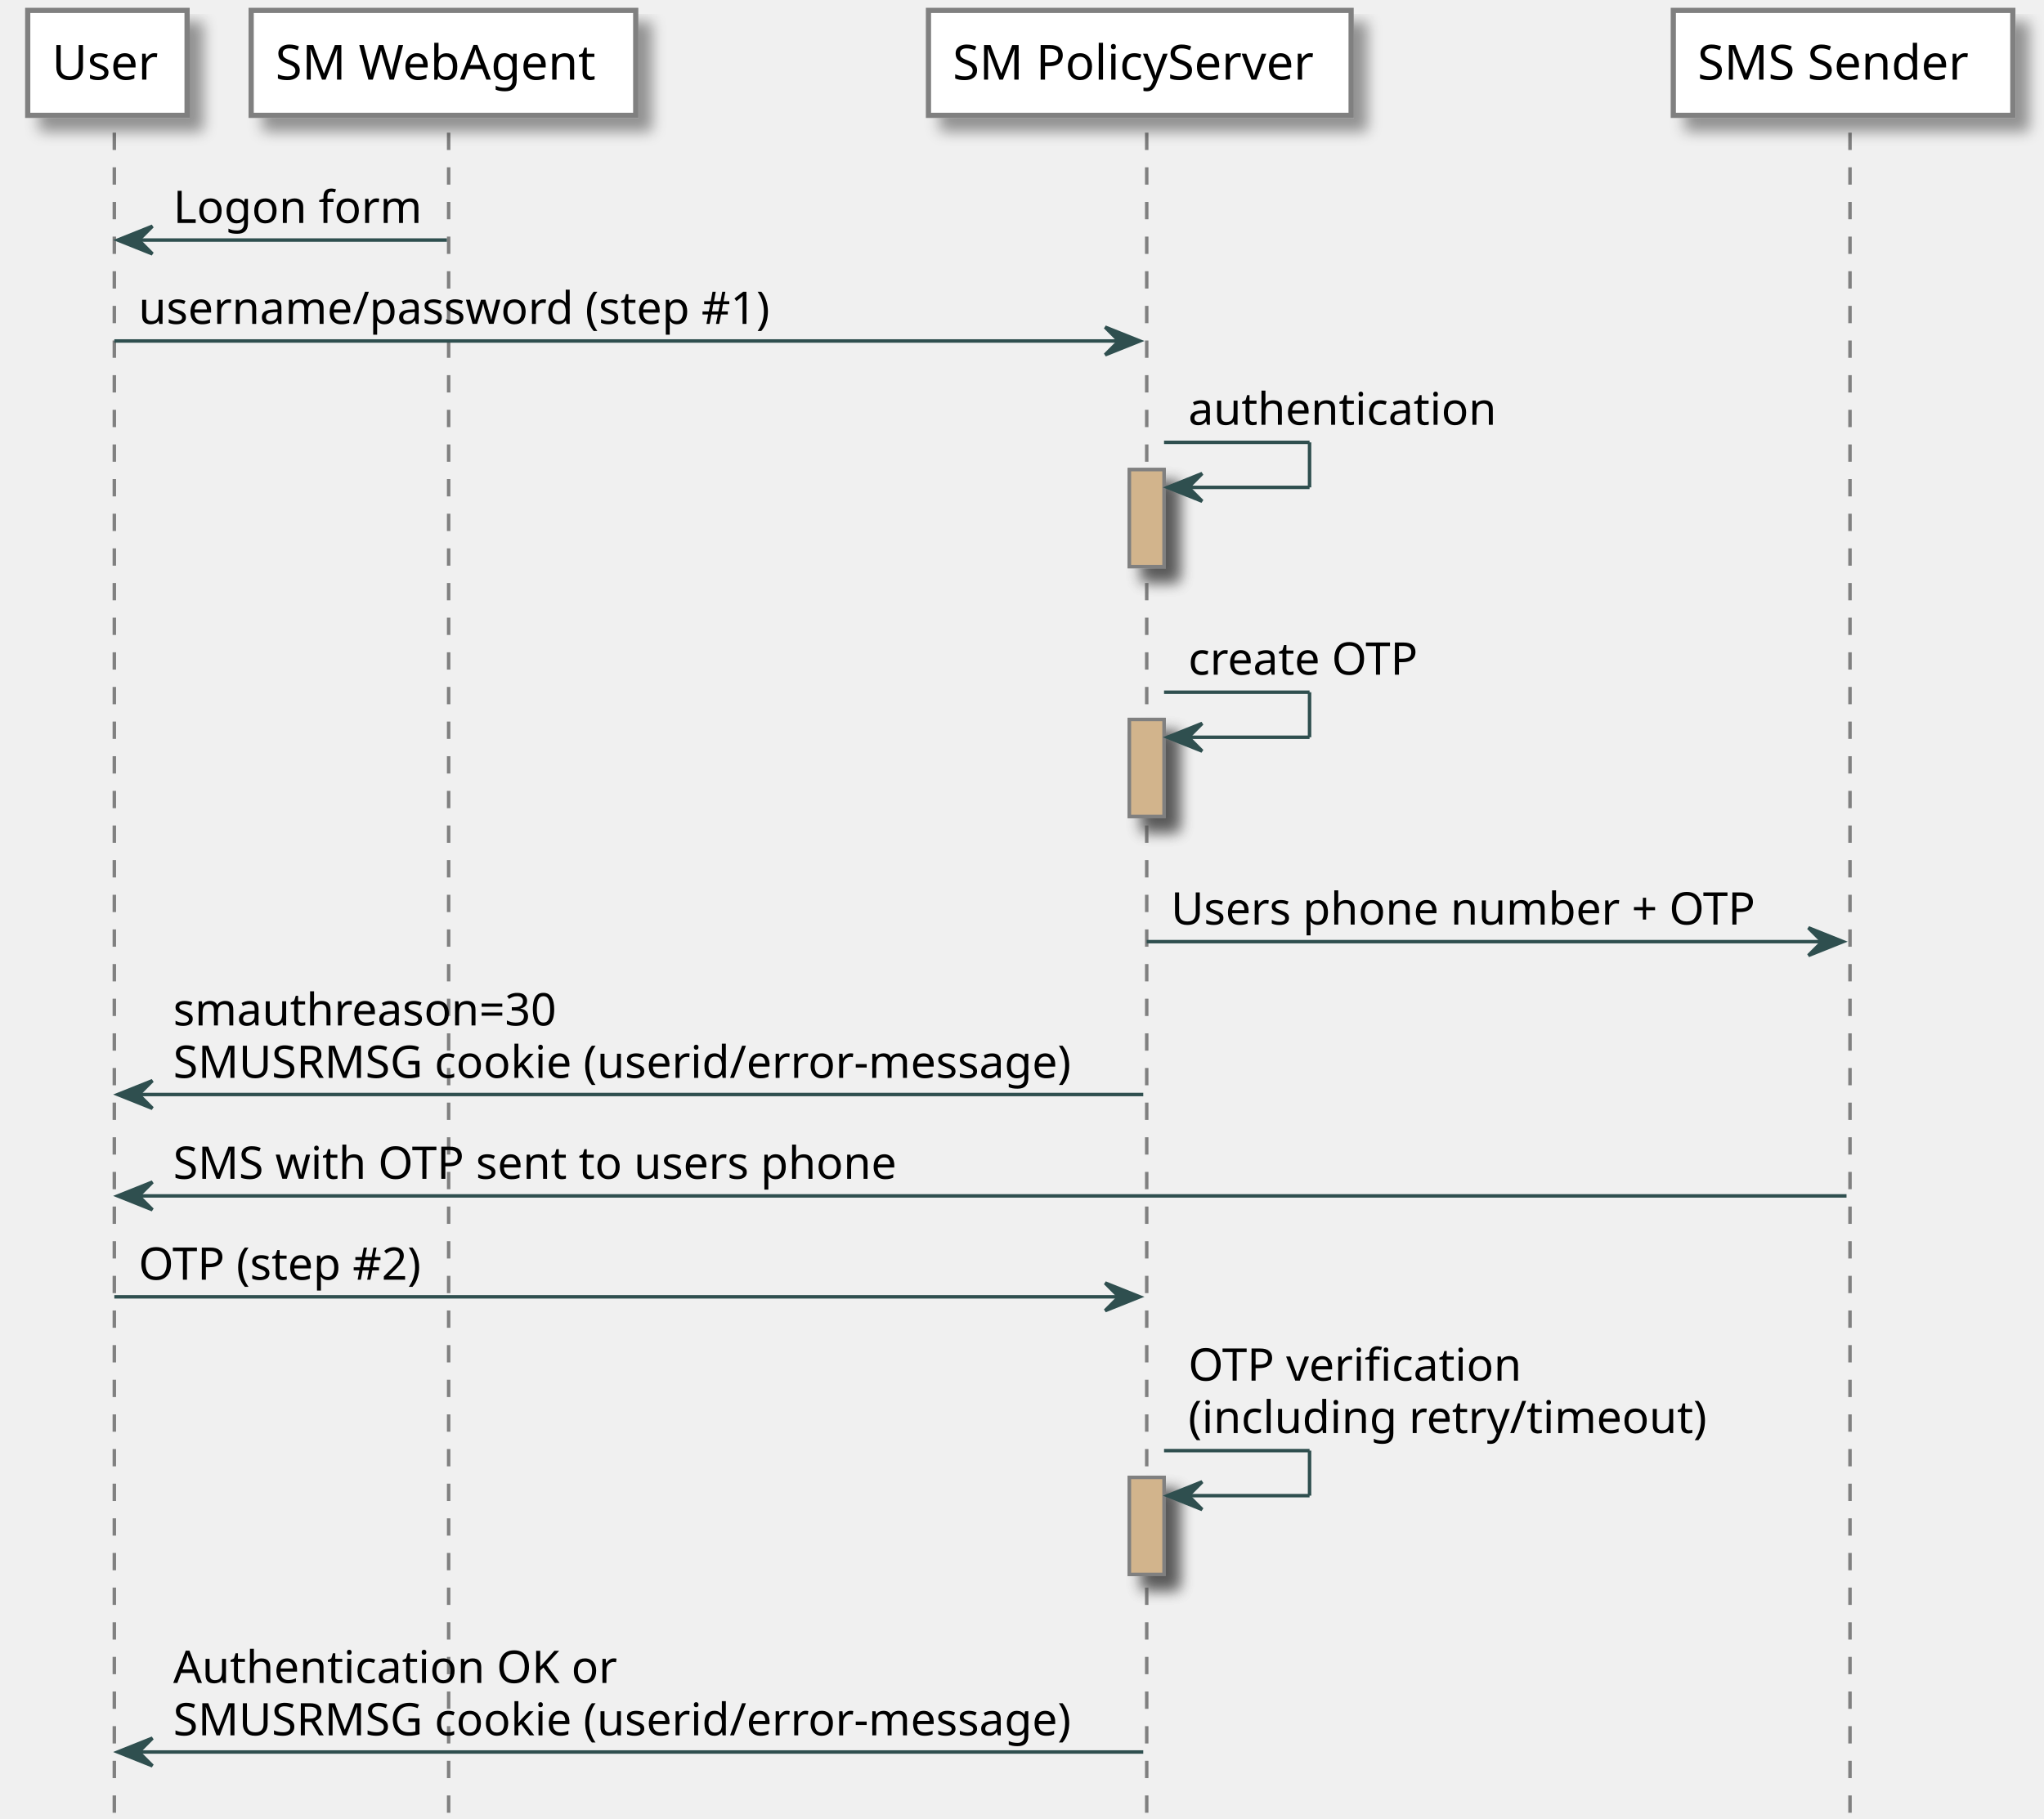
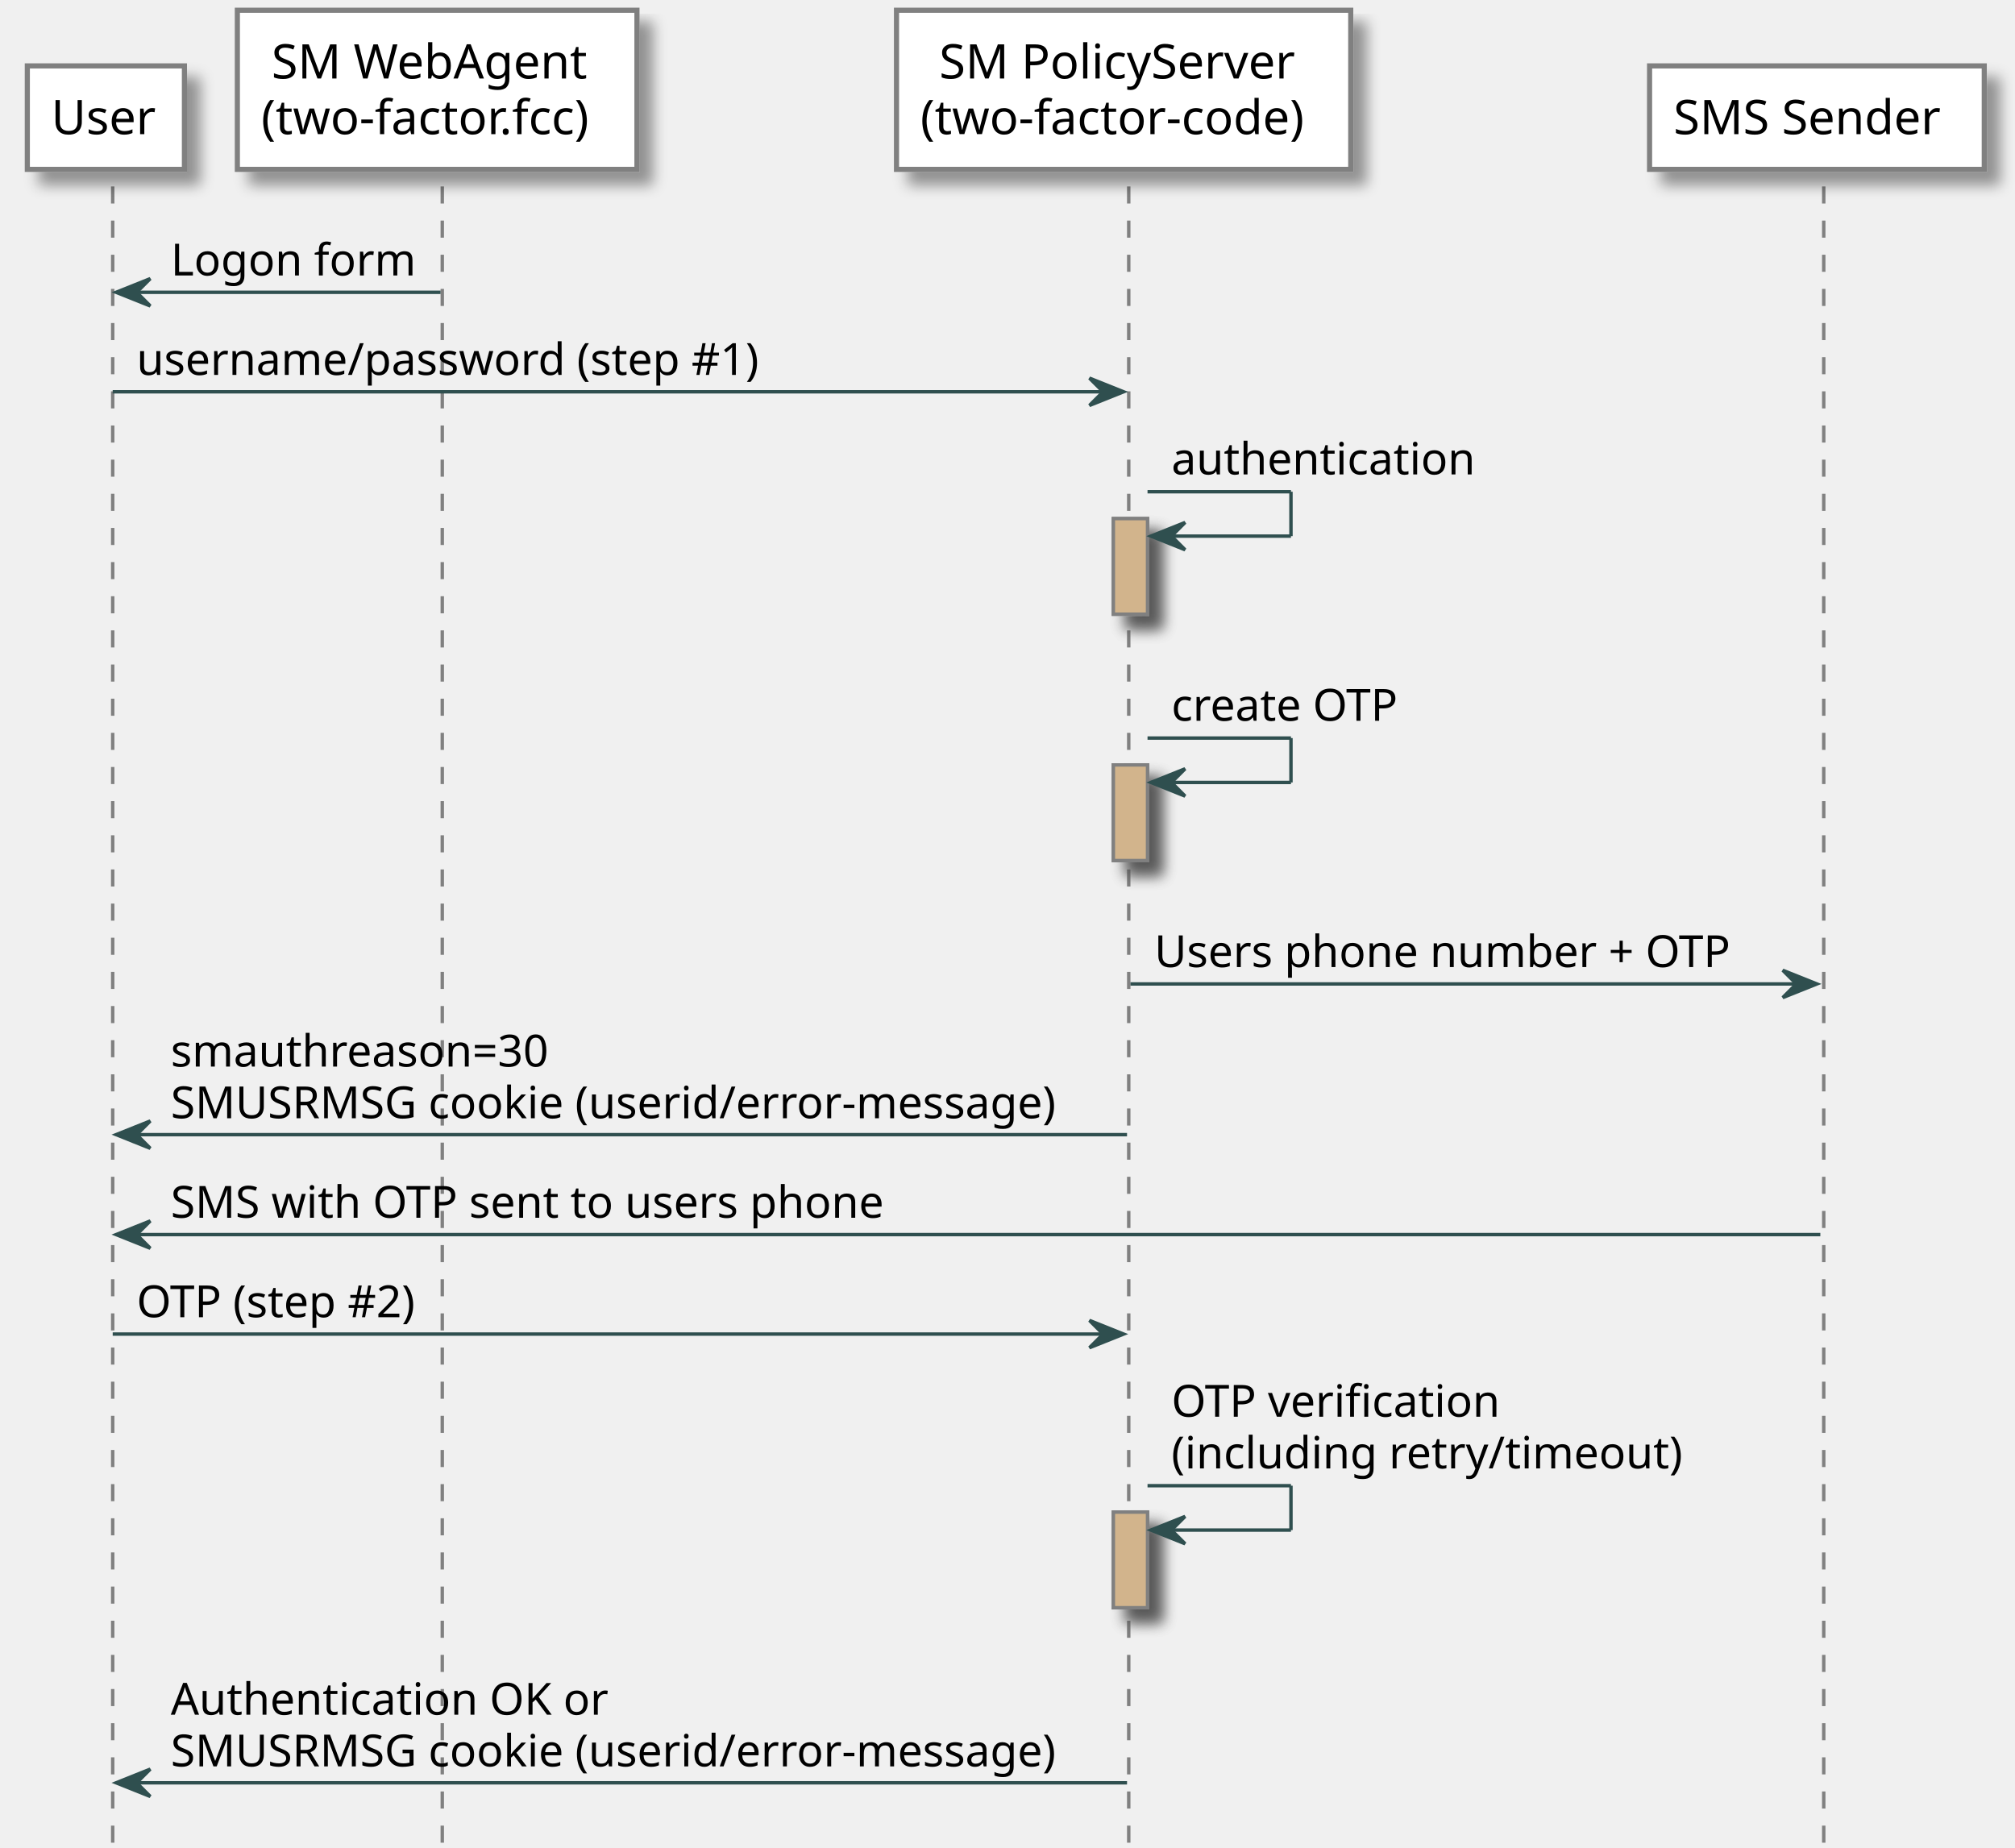
- <svg xmlns="http://www.w3.org/2000/svg" height="525px" style="width:590px;height:525px;" version="1.1" viewBox="0 0 590 525" width="590px">
+ <svg xmlns="http://www.w3.org/2000/svg" height="541px" style="width:590px;height:541px;" version="1.1" viewBox="0 0 590 541" width="590px">
  <defs>
    <filter height="300%" id="f1" width="300%" x="-1" y="-1">
      <feGaussianBlur result="blurOut" stdDeviation="2.0" />
      <feColorMatrix in="blurOut" result="blurOut2" type="matrix" values="0 0 0 0 0 0 0 0 0 0 0 0 0 0 0 0 0 0 .4 0" />
      <feOffset dx="4.0" dy="4.0" in="blurOut2" result="blurOut3" />
      <feBlend in="SourceGraphic" in2="blurOut3" mode="normal" />
    </filter>
  </defs>
  <g>
-     <rect fill="#D2B48C" filter="url(#f1)" height="28" style="stroke: #808080; stroke-width: 1.0;" width="10" x="326" y="135.562" />
-     <rect fill="#D2B48C" filter="url(#f1)" height="28" style="stroke: #808080; stroke-width: 1.0;" width="10" x="326" y="207.695" />
-     <rect fill="#D2B48C" filter="url(#f1)" height="28" style="stroke: #808080; stroke-width: 1.0;" width="10" x="326" y="426.492" />
-     <line style="stroke: #808080; stroke-width: 1.0; stroke-dasharray: 5.0,5.0;" x1="33" x2="33" y1="38.297" y2="524.023" />
-     <line style="stroke: #808080; stroke-width: 1.0; stroke-dasharray: 5.0,5.0;" x1="129.5" x2="129.5" y1="38.297" y2="524.023" />
-     <line style="stroke: #808080; stroke-width: 1.0; stroke-dasharray: 5.0,5.0;" x1="331" x2="331" y1="38.297" y2="524.023" />
-     <line style="stroke: #808080; stroke-width: 1.0; stroke-dasharray: 5.0,5.0;" x1="534" x2="534" y1="38.297" y2="524.023" />
-     <rect fill="#FFFFFF" filter="url(#f1)" height="30.297" style="stroke: #808080; stroke-width: 1.5;" width="46" x="8" y="3" />
-     <text fill="#000000" font-family="sans-serif" font-size="14" lengthAdjust="spacingAndGlyphs" textLength="32" x="15" y="22.995">User</text>
-     <rect fill="#FFFFFF" filter="url(#f1)" height="30.297" style="stroke: #808080; stroke-width: 1.5;" width="111" x="72.5" y="3" />
+     <rect fill="#D2B48C" filter="url(#f1)" height="28" style="stroke: #808080; stroke-width: 1.0;" width="10" x="326" y="151.859" />
+     <rect fill="#D2B48C" filter="url(#f1)" height="28" style="stroke: #808080; stroke-width: 1.0;" width="10" x="326" y="223.992" />
+     <rect fill="#D2B48C" filter="url(#f1)" height="28" style="stroke: #808080; stroke-width: 1.0;" width="10" x="326" y="442.789" />
+     <line style="stroke: #808080; stroke-width: 1.0; stroke-dasharray: 5.0,5.0;" x1="33" x2="33" y1="54.594" y2="540.32" />
+     <line style="stroke: #808080; stroke-width: 1.0; stroke-dasharray: 5.0,5.0;" x1="129.5" x2="129.5" y1="54.594" y2="540.32" />
+     <line style="stroke: #808080; stroke-width: 1.0; stroke-dasharray: 5.0,5.0;" x1="330.5" x2="330.5" y1="54.594" y2="540.32" />
+     <line style="stroke: #808080; stroke-width: 1.0; stroke-dasharray: 5.0,5.0;" x1="534" x2="534" y1="54.594" y2="540.32" />
+     <rect fill="#FFFFFF" filter="url(#f1)" height="30.297" style="stroke: #808080; stroke-width: 1.5;" width="46" x="8" y="19.297" />
+     <text fill="#000000" font-family="sans-serif" font-size="14" lengthAdjust="spacingAndGlyphs" textLength="32" x="15" y="39.292">User</text>
+     <rect fill="#FFFFFF" filter="url(#f1)" height="46.594" style="stroke: #808080; stroke-width: 1.5;" width="117" x="69.5" y="3" />
    <text fill="#000000" font-family="sans-serif" font-size="14" lengthAdjust="spacingAndGlyphs" textLength="97" x="79.5" y="22.995">SM WebAgent</text>
-     <rect fill="#FFFFFF" filter="url(#f1)" height="30.297" style="stroke: #808080; stroke-width: 1.5;" width="122" x="268" y="3" />
+     <text fill="#000000" font-family="sans-serif" font-size="14" lengthAdjust="spacingAndGlyphs" textLength="103" x="76.5" y="39.292">(two-factor.fcc)</text>
+     <rect fill="#FFFFFF" filter="url(#f1)" height="46.594" style="stroke: #808080; stroke-width: 1.5;" width="133" x="262.5" y="3" />
    <text fill="#000000" font-family="sans-serif" font-size="14" lengthAdjust="spacingAndGlyphs" textLength="108" x="275" y="22.995">SM PolicyServer</text>
-     <rect fill="#FFFFFF" filter="url(#f1)" height="30.297" style="stroke: #808080; stroke-width: 1.5;" width="98" x="483" y="3" />
-     <text fill="#000000" font-family="sans-serif" font-size="14" lengthAdjust="spacingAndGlyphs" textLength="84" x="490" y="22.995">SMS Sender</text>
-     <rect fill="#D2B48C" filter="url(#f1)" height="28" style="stroke: #808080; stroke-width: 1.0;" width="10" x="326" y="135.562" />
-     <rect fill="#D2B48C" filter="url(#f1)" height="28" style="stroke: #808080; stroke-width: 1.0;" width="10" x="326" y="207.695" />
-     <rect fill="#D2B48C" filter="url(#f1)" height="28" style="stroke: #808080; stroke-width: 1.0;" width="10" x="326" y="426.492" />
-     <polygon fill="#2F4F4F" points="44,65.297,34,69.297,44,73.297,40,69.297" style="stroke: #2F4F4F; stroke-width: 1.0;" />
-     <line style="stroke: #2F4F4F; stroke-width: 1.0;" x1="38" x2="129" y1="69.297" y2="69.297" />
-     <text fill="#000000" font-family="sans-serif" font-size="13" lengthAdjust="spacingAndGlyphs" textLength="73" x="50" y="64.364">Logon form</text>
-     <polygon fill="#2F4F4F" points="319,94.43,329,98.43,319,102.43,323,98.43" style="stroke: #2F4F4F; stroke-width: 1.0;" />
-     <line style="stroke: #2F4F4F; stroke-width: 1.0;" x1="33" x2="325" y1="98.43" y2="98.43" />
-     <text fill="#000000" font-family="sans-serif" font-size="13" lengthAdjust="spacingAndGlyphs" textLength="194" x="40" y="93.497">username/password (step #1)</text>
-     <line style="stroke: #2F4F4F; stroke-width: 1.0;" x1="336" x2="378" y1="127.695" y2="127.695" />
-     <line style="stroke: #2F4F4F; stroke-width: 1.0;" x1="378" x2="378" y1="127.695" y2="140.695" />
-     <line style="stroke: #2F4F4F; stroke-width: 1.0;" x1="337" x2="378" y1="140.695" y2="140.695" />
-     <polygon fill="#2F4F4F" points="347,136.695,337,140.695,347,144.695,343,140.695" style="stroke: #2F4F4F; stroke-width: 1.0;" />
-     <text fill="#000000" font-family="sans-serif" font-size="13" lengthAdjust="spacingAndGlyphs" textLength="92" x="343" y="122.629">authentication</text>
-     <line style="stroke: #2F4F4F; stroke-width: 1.0;" x1="336" x2="378" y1="199.828" y2="199.828" />
-     <line style="stroke: #2F4F4F; stroke-width: 1.0;" x1="378" x2="378" y1="199.828" y2="212.828" />
-     <line style="stroke: #2F4F4F; stroke-width: 1.0;" x1="337" x2="378" y1="212.828" y2="212.828" />
-     <polygon fill="#2F4F4F" points="347,208.828,337,212.828,347,216.828,343,212.828" style="stroke: #2F4F4F; stroke-width: 1.0;" />
-     <text fill="#000000" font-family="sans-serif" font-size="13" lengthAdjust="spacingAndGlyphs" textLength="70" x="343" y="194.762">create OTP</text>
-     <polygon fill="#2F4F4F" points="522,267.828,532,271.828,522,275.828,526,271.828" style="stroke: #2F4F4F; stroke-width: 1.0;" />
-     <line style="stroke: #2F4F4F; stroke-width: 1.0;" x1="331" x2="528" y1="271.828" y2="271.828" />
-     <text fill="#000000" font-family="sans-serif" font-size="13" lengthAdjust="spacingAndGlyphs" textLength="179" x="338" y="266.895">Users phone number + OTP</text>
-     <polygon fill="#2F4F4F" points="44,311.961,34,315.961,44,319.961,40,315.961" style="stroke: #2F4F4F; stroke-width: 1.0;" />
-     <line style="stroke: #2F4F4F; stroke-width: 1.0;" x1="38" x2="330" y1="315.961" y2="315.961" />
-     <text fill="#000000" font-family="sans-serif" font-size="13" lengthAdjust="spacingAndGlyphs" textLength="120" x="50" y="296.028">smauthreason=30</text>
-     <text fill="#000000" font-family="sans-serif" font-size="13" lengthAdjust="spacingAndGlyphs" textLength="274" x="50" y="311.161">SMUSRMSG cookie (userid/error-message)</text>
-     <polygon fill="#2F4F4F" points="44,341.227,34,345.227,44,349.227,40,345.227" style="stroke: #2F4F4F; stroke-width: 1.0;" />
-     <line style="stroke: #2F4F4F; stroke-width: 1.0;" x1="38" x2="533" y1="345.227" y2="345.227" />
-     <text fill="#000000" font-family="sans-serif" font-size="13" lengthAdjust="spacingAndGlyphs" textLength="219" x="50" y="340.293">SMS with OTP sent to users phone</text>
-     <polygon fill="#2F4F4F" points="319,370.359,329,374.359,319,378.359,323,374.359" style="stroke: #2F4F4F; stroke-width: 1.0;" />
-     <line style="stroke: #2F4F4F; stroke-width: 1.0;" x1="33" x2="325" y1="374.359" y2="374.359" />
-     <text fill="#000000" font-family="sans-serif" font-size="13" lengthAdjust="spacingAndGlyphs" textLength="90" x="40" y="369.426">OTP (step #2)</text>
-     <line style="stroke: #2F4F4F; stroke-width: 1.0;" x1="336" x2="378" y1="418.758" y2="418.758" />
-     <line style="stroke: #2F4F4F; stroke-width: 1.0;" x1="378" x2="378" y1="418.758" y2="431.758" />
-     <line style="stroke: #2F4F4F; stroke-width: 1.0;" x1="337" x2="378" y1="431.758" y2="431.758" />
-     <polygon fill="#2F4F4F" points="347,427.758,337,431.758,347,435.758,343,431.758" style="stroke: #2F4F4F; stroke-width: 1.0;" />
-     <text fill="#000000" font-family="sans-serif" font-size="13" lengthAdjust="spacingAndGlyphs" textLength="98" x="343" y="398.559">OTP verification</text>
-     <text fill="#000000" font-family="sans-serif" font-size="13" lengthAdjust="spacingAndGlyphs" textLength="154" x="343" y="413.692">(including retry/timeout)</text>
-     <polygon fill="#2F4F4F" points="44,501.758,34,505.758,44,509.758,40,505.758" style="stroke: #2F4F4F; stroke-width: 1.0;" />
-     <line style="stroke: #2F4F4F; stroke-width: 1.0;" x1="38" x2="330" y1="505.758" y2="505.758" />
-     <text fill="#000000" font-family="sans-serif" font-size="13" lengthAdjust="spacingAndGlyphs" textLength="132" x="50" y="485.825">Authentication OK or</text>
-     <text fill="#000000" font-family="sans-serif" font-size="13" lengthAdjust="spacingAndGlyphs" textLength="274" x="50" y="500.957">SMUSRMSG cookie (userid/error-message)</text>
+     <text fill="#000000" font-family="sans-serif" font-size="14" lengthAdjust="spacingAndGlyphs" textLength="119" x="269.5" y="39.292">(two-factor-code)</text>
+     <rect fill="#FFFFFF" filter="url(#f1)" height="30.297" style="stroke: #808080; stroke-width: 1.5;" width="98" x="483" y="19.297" />
+     <text fill="#000000" font-family="sans-serif" font-size="14" lengthAdjust="spacingAndGlyphs" textLength="84" x="490" y="39.292">SMS Sender</text>
+     <rect fill="#D2B48C" filter="url(#f1)" height="28" style="stroke: #808080; stroke-width: 1.0;" width="10" x="326" y="151.859" />
+     <rect fill="#D2B48C" filter="url(#f1)" height="28" style="stroke: #808080; stroke-width: 1.0;" width="10" x="326" y="223.992" />
+     <rect fill="#D2B48C" filter="url(#f1)" height="28" style="stroke: #808080; stroke-width: 1.0;" width="10" x="326" y="442.789" />
+     <polygon fill="#2F4F4F" points="44,81.594,34,85.594,44,89.594,40,85.594" style="stroke: #2F4F4F; stroke-width: 1.0;" />
+     <line style="stroke: #2F4F4F; stroke-width: 1.0;" x1="38" x2="129" y1="85.594" y2="85.594" />
+     <text fill="#000000" font-family="sans-serif" font-size="13" lengthAdjust="spacingAndGlyphs" textLength="73" x="50" y="80.661">Logon form</text>
+     <polygon fill="#2F4F4F" points="319,110.727,329,114.727,319,118.727,323,114.727" style="stroke: #2F4F4F; stroke-width: 1.0;" />
+     <line style="stroke: #2F4F4F; stroke-width: 1.0;" x1="33" x2="325" y1="114.727" y2="114.727" />
+     <text fill="#000000" font-family="sans-serif" font-size="13" lengthAdjust="spacingAndGlyphs" textLength="194" x="40" y="109.793">username/password (step #1)</text>
+     <line style="stroke: #2F4F4F; stroke-width: 1.0;" x1="336" x2="378" y1="143.992" y2="143.992" />
+     <line style="stroke: #2F4F4F; stroke-width: 1.0;" x1="378" x2="378" y1="143.992" y2="156.992" />
+     <line style="stroke: #2F4F4F; stroke-width: 1.0;" x1="337" x2="378" y1="156.992" y2="156.992" />
+     <polygon fill="#2F4F4F" points="347,152.992,337,156.992,347,160.992,343,156.992" style="stroke: #2F4F4F; stroke-width: 1.0;" />
+     <text fill="#000000" font-family="sans-serif" font-size="13" lengthAdjust="spacingAndGlyphs" textLength="92" x="343" y="138.926">authentication</text>
+     <line style="stroke: #2F4F4F; stroke-width: 1.0;" x1="336" x2="378" y1="216.125" y2="216.125" />
+     <line style="stroke: #2F4F4F; stroke-width: 1.0;" x1="378" x2="378" y1="216.125" y2="229.125" />
+     <line style="stroke: #2F4F4F; stroke-width: 1.0;" x1="337" x2="378" y1="229.125" y2="229.125" />
+     <polygon fill="#2F4F4F" points="347,225.125,337,229.125,347,233.125,343,229.125" style="stroke: #2F4F4F; stroke-width: 1.0;" />
+     <text fill="#000000" font-family="sans-serif" font-size="13" lengthAdjust="spacingAndGlyphs" textLength="70" x="343" y="211.059">create OTP</text>
+     <polygon fill="#2F4F4F" points="522,284.125,532,288.125,522,292.125,526,288.125" style="stroke: #2F4F4F; stroke-width: 1.0;" />
+     <line style="stroke: #2F4F4F; stroke-width: 1.0;" x1="331" x2="528" y1="288.125" y2="288.125" />
+     <text fill="#000000" font-family="sans-serif" font-size="13" lengthAdjust="spacingAndGlyphs" textLength="179" x="338" y="283.192">Users phone number + OTP</text>
+     <polygon fill="#2F4F4F" points="44,328.258,34,332.258,44,336.258,40,332.258" style="stroke: #2F4F4F; stroke-width: 1.0;" />
+     <line style="stroke: #2F4F4F; stroke-width: 1.0;" x1="38" x2="330" y1="332.258" y2="332.258" />
+     <text fill="#000000" font-family="sans-serif" font-size="13" lengthAdjust="spacingAndGlyphs" textLength="120" x="50" y="312.325">smauthreason=30</text>
+     <text fill="#000000" font-family="sans-serif" font-size="13" lengthAdjust="spacingAndGlyphs" textLength="274" x="50" y="327.457">SMUSRMSG cookie (userid/error-message)</text>
+     <polygon fill="#2F4F4F" points="44,357.523,34,361.523,44,365.523,40,361.523" style="stroke: #2F4F4F; stroke-width: 1.0;" />
+     <line style="stroke: #2F4F4F; stroke-width: 1.0;" x1="38" x2="533" y1="361.523" y2="361.523" />
+     <text fill="#000000" font-family="sans-serif" font-size="13" lengthAdjust="spacingAndGlyphs" textLength="219" x="50" y="356.59">SMS with OTP sent to users phone</text>
+     <polygon fill="#2F4F4F" points="319,386.656,329,390.656,319,394.656,323,390.656" style="stroke: #2F4F4F; stroke-width: 1.0;" />
+     <line style="stroke: #2F4F4F; stroke-width: 1.0;" x1="33" x2="325" y1="390.656" y2="390.656" />
+     <text fill="#000000" font-family="sans-serif" font-size="13" lengthAdjust="spacingAndGlyphs" textLength="90" x="40" y="385.723">OTP (step #2)</text>
+     <line style="stroke: #2F4F4F; stroke-width: 1.0;" x1="336" x2="378" y1="435.055" y2="435.055" />
+     <line style="stroke: #2F4F4F; stroke-width: 1.0;" x1="378" x2="378" y1="435.055" y2="448.055" />
+     <line style="stroke: #2F4F4F; stroke-width: 1.0;" x1="337" x2="378" y1="448.055" y2="448.055" />
+     <polygon fill="#2F4F4F" points="347,444.055,337,448.055,347,452.055,343,448.055" style="stroke: #2F4F4F; stroke-width: 1.0;" />
+     <text fill="#000000" font-family="sans-serif" font-size="13" lengthAdjust="spacingAndGlyphs" textLength="98" x="343" y="414.856">OTP verification</text>
+     <text fill="#000000" font-family="sans-serif" font-size="13" lengthAdjust="spacingAndGlyphs" textLength="154" x="343" y="429.989">(including retry/timeout)</text>
+     <polygon fill="#2F4F4F" points="44,518.055,34,522.055,44,526.055,40,522.055" style="stroke: #2F4F4F; stroke-width: 1.0;" />
+     <line style="stroke: #2F4F4F; stroke-width: 1.0;" x1="38" x2="330" y1="522.055" y2="522.055" />
+     <text fill="#000000" font-family="sans-serif" font-size="13" lengthAdjust="spacingAndGlyphs" textLength="132" x="50" y="502.122">Authentication OK or</text>
+     <text fill="#000000" font-family="sans-serif" font-size="13" lengthAdjust="spacingAndGlyphs" textLength="274" x="50" y="517.254">SMUSRMSG cookie (userid/error-message)</text>
  </g>
</svg>
